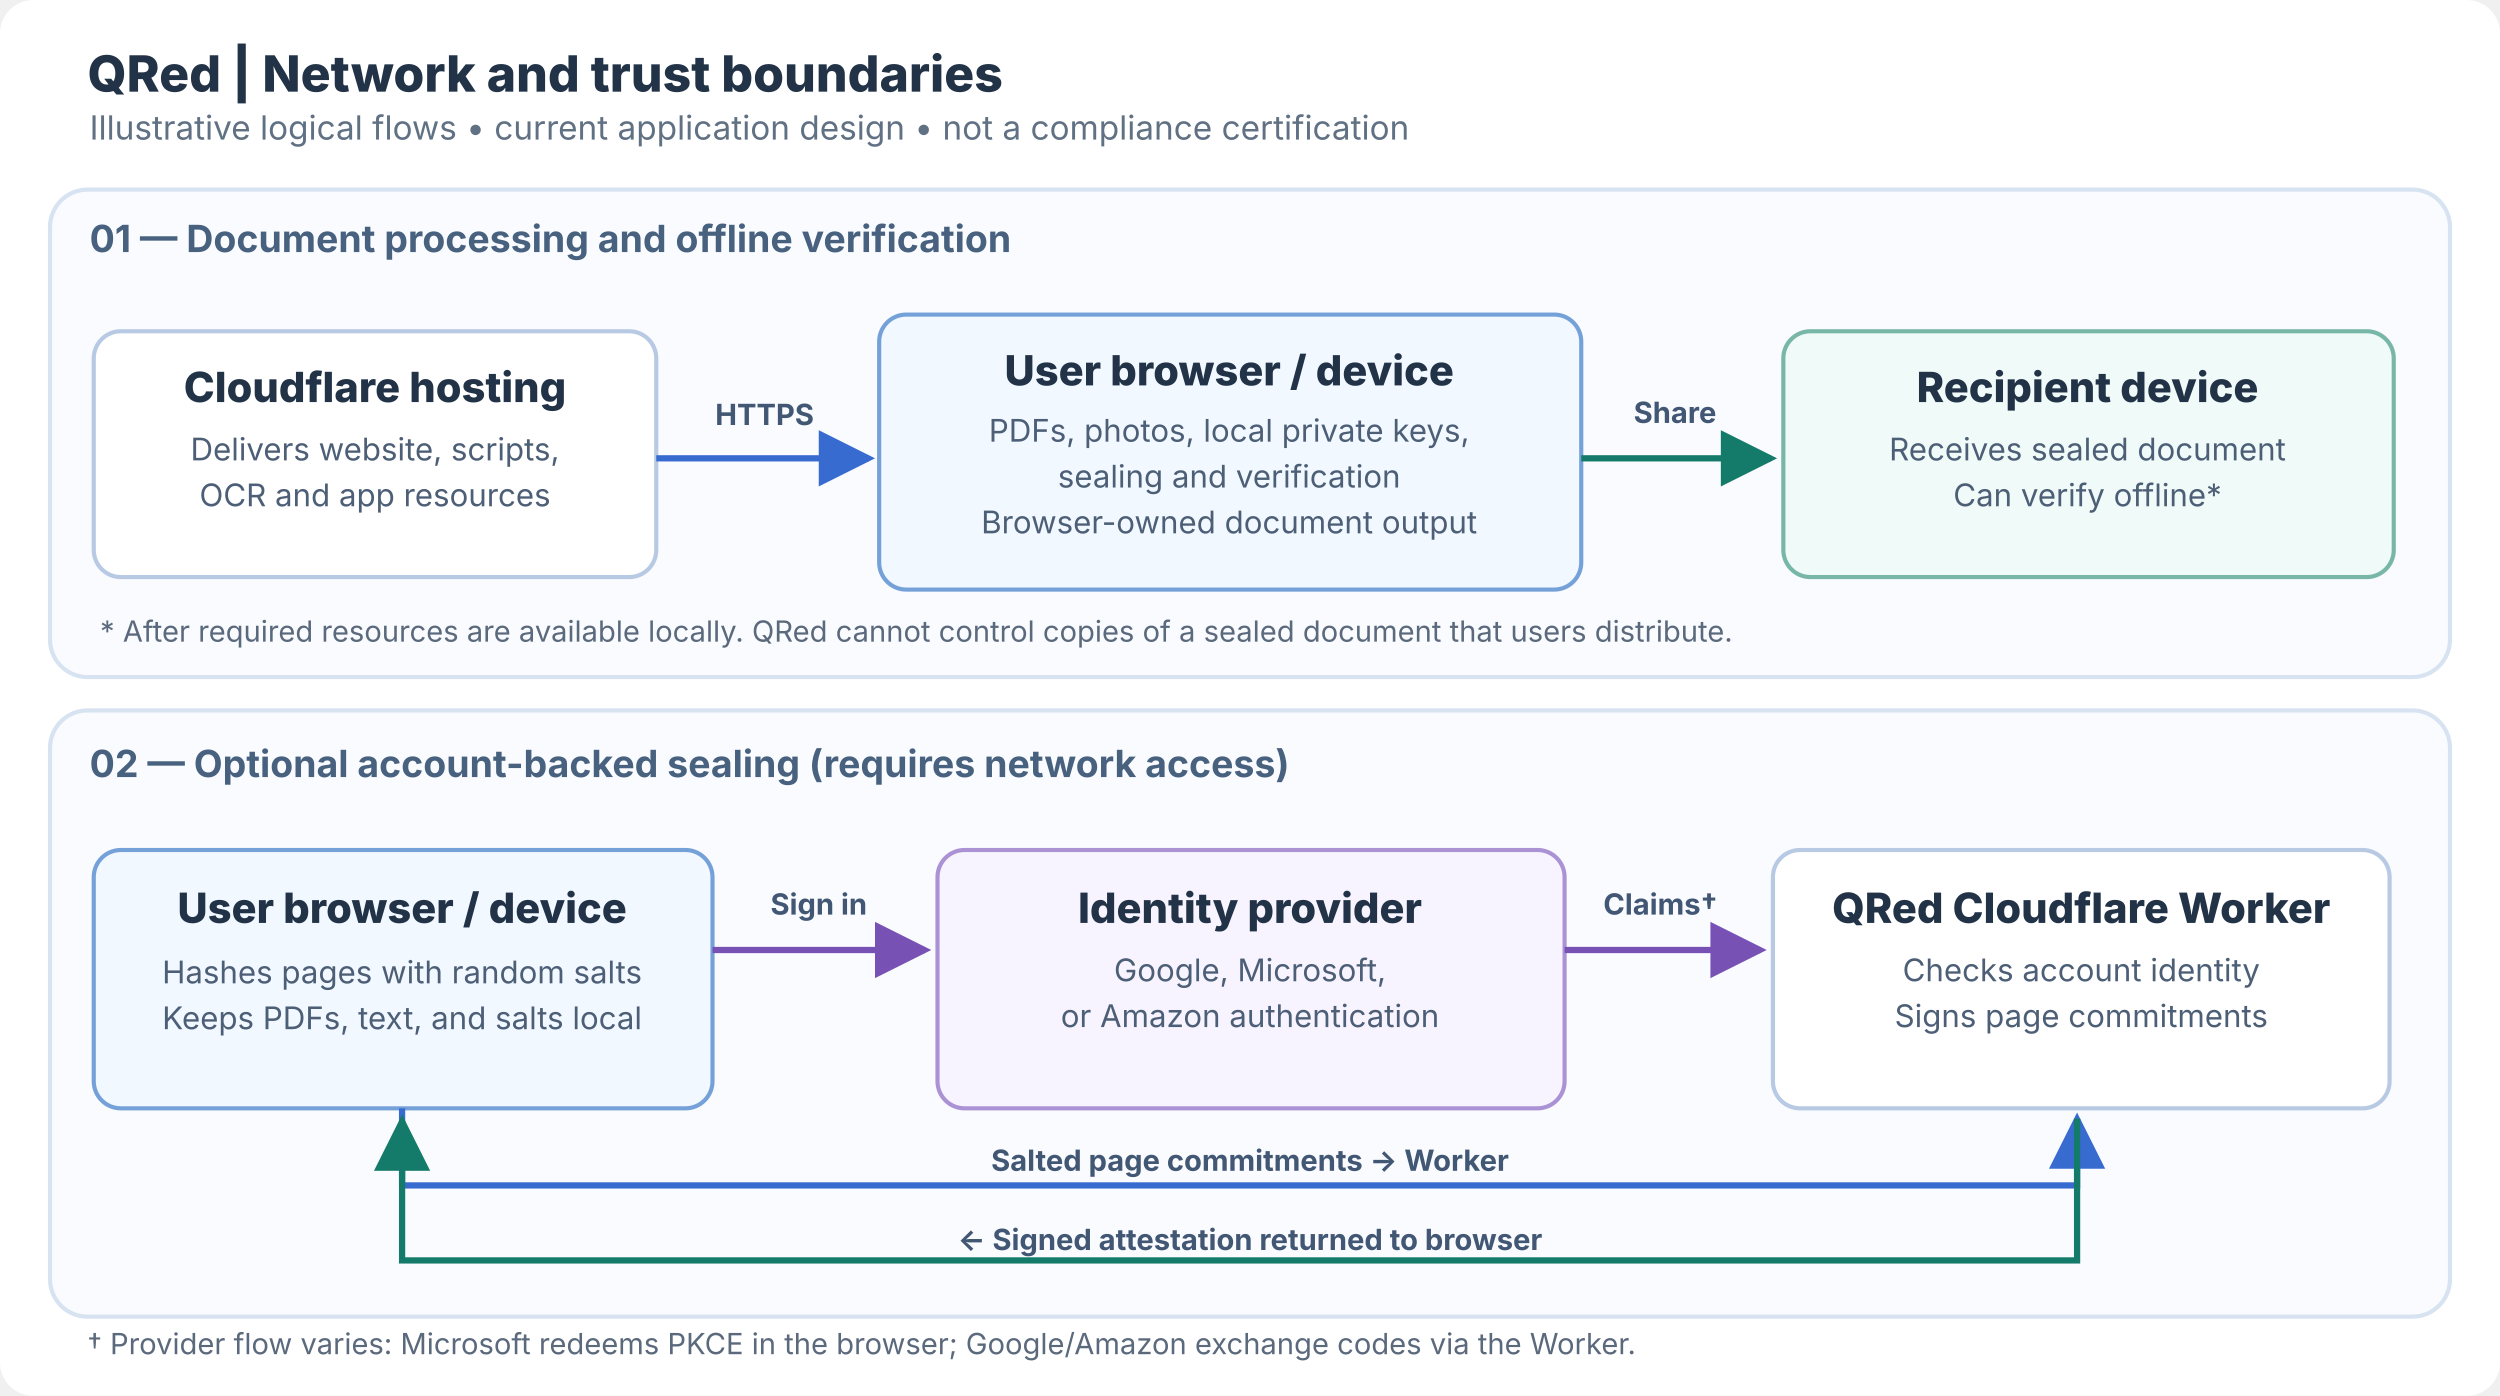
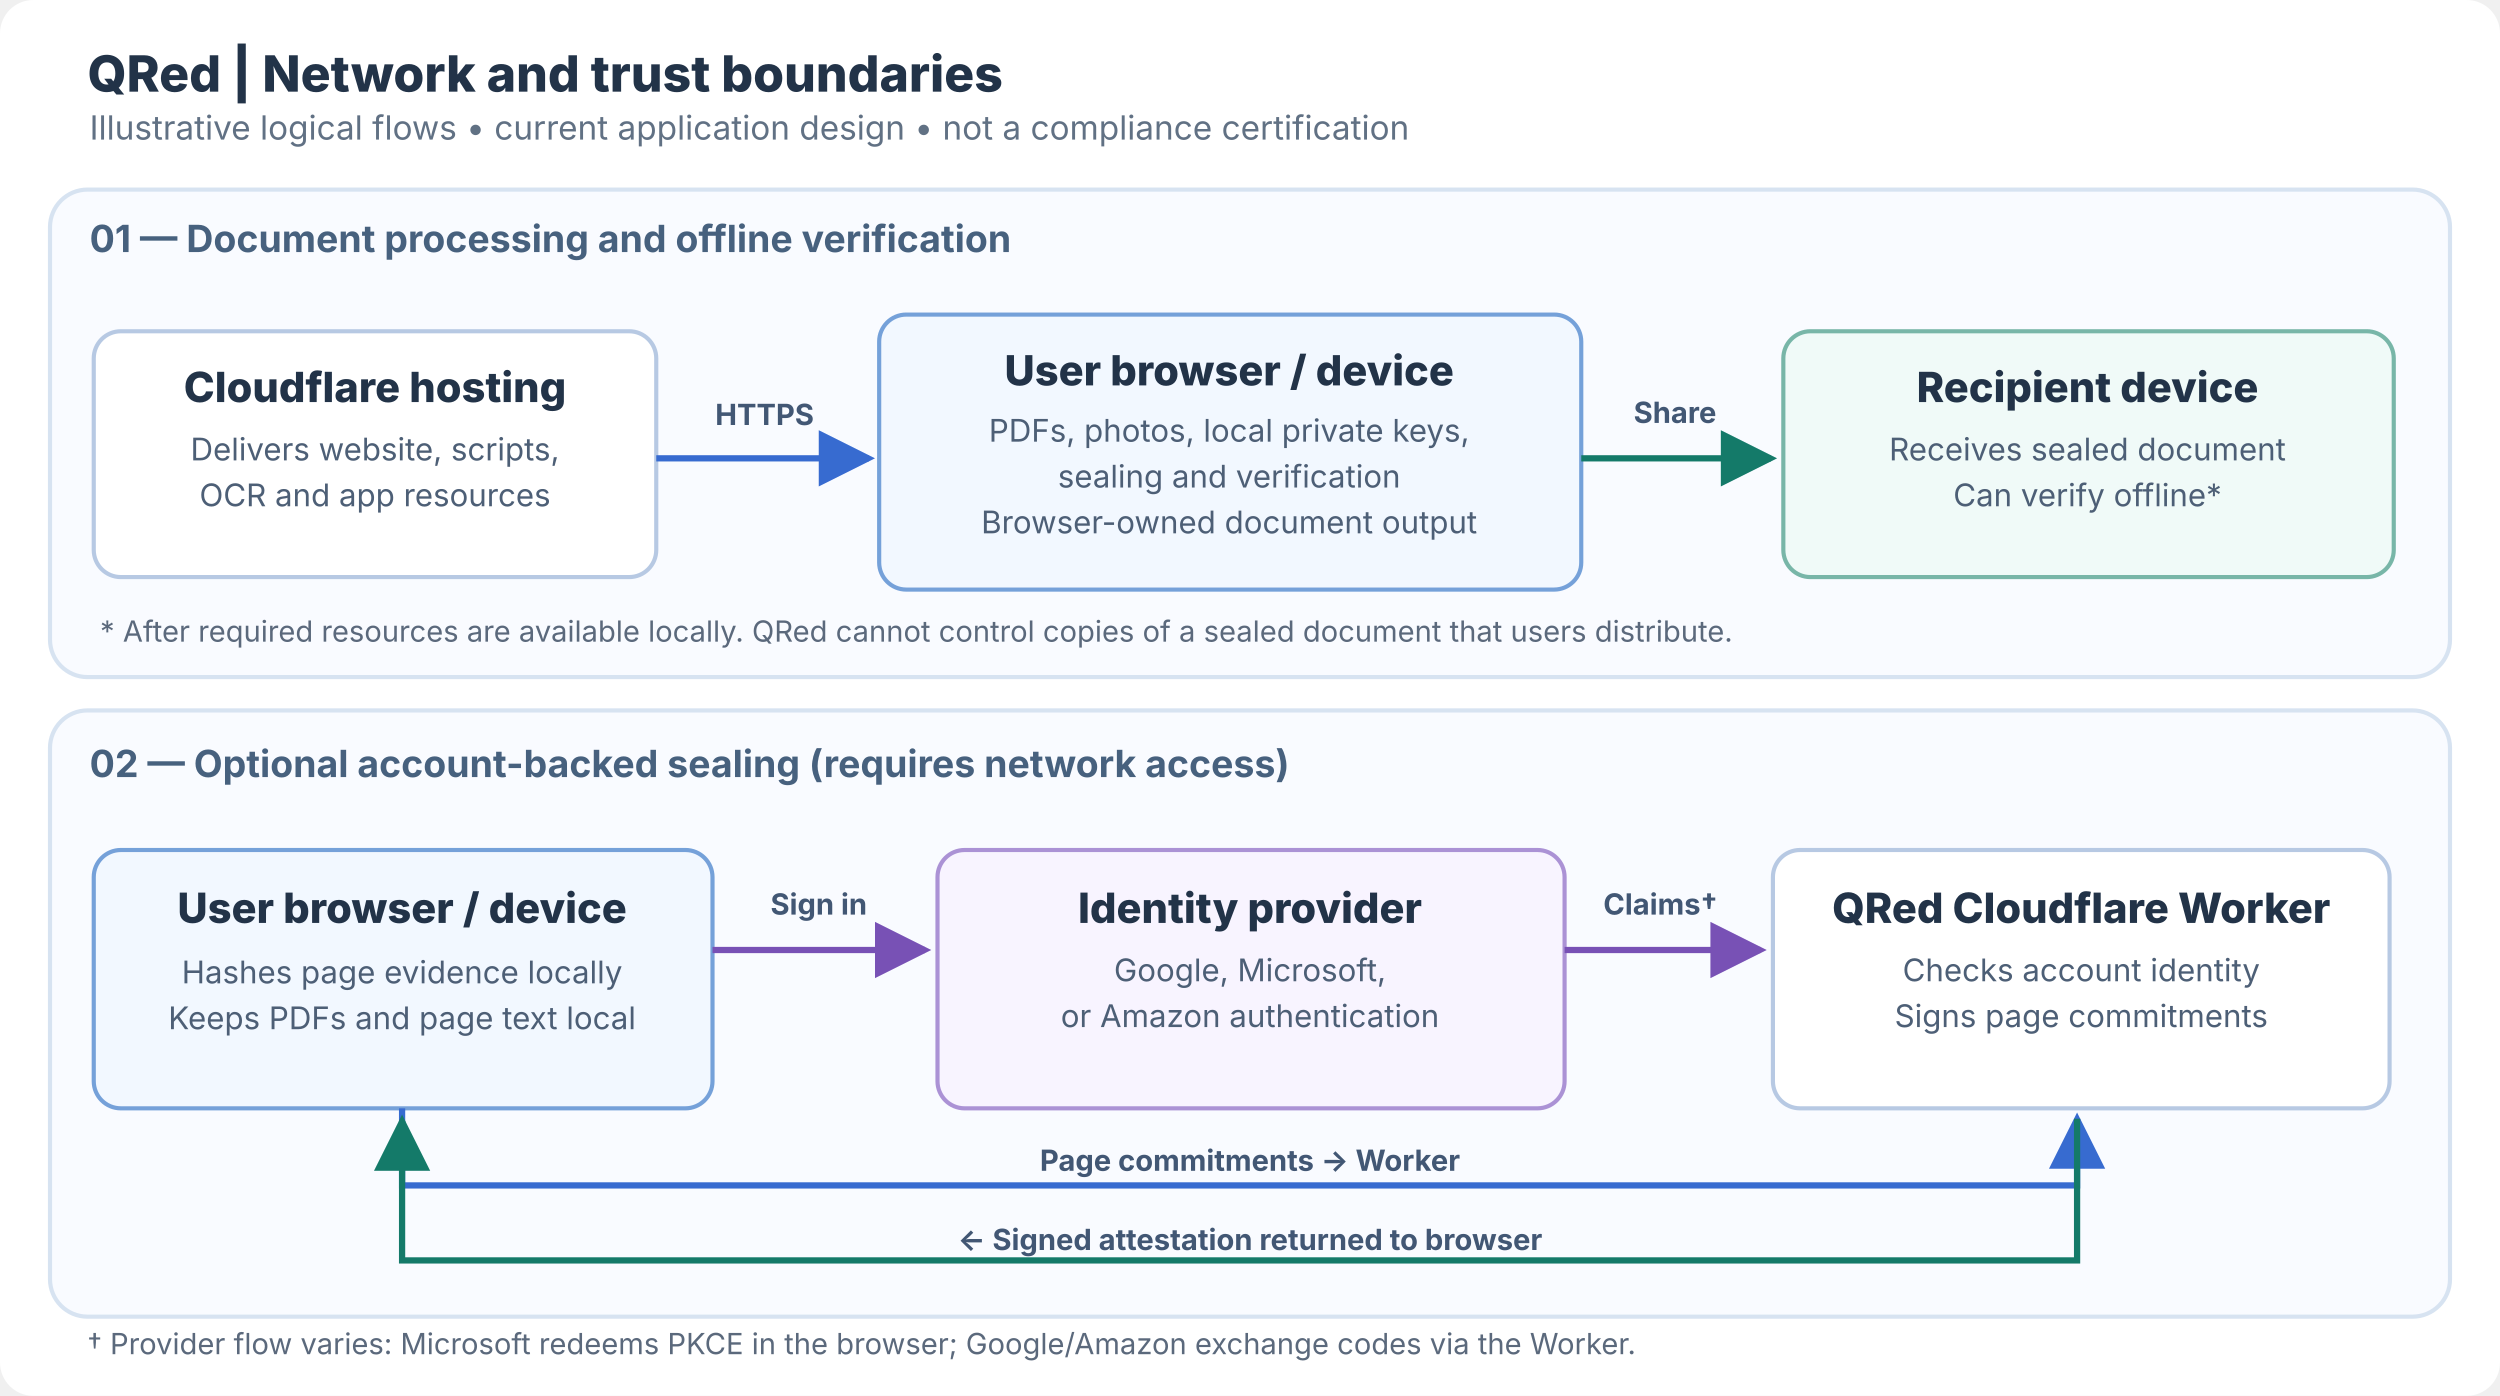
<svg xmlns="http://www.w3.org/2000/svg" viewBox="0 0 1200 670" role="img" aria-labelledby="diagram-title diagram-desc">
  <defs>
    <marker id="arrow-blue" markerWidth="9" markerHeight="9" refX="8" refY="4.5" orient="auto">
      <path d="M0 0 L9 4.5 L0 9 Z" fill="#376bd0" />
    </marker>
    <marker id="arrow-green" markerWidth="9" markerHeight="9" refX="8" refY="4.5" orient="auto">
      <path d="M0 0 L9 4.5 L0 9 Z" fill="#147a69" />
    </marker>
    <marker id="arrow-purple" markerWidth="9" markerHeight="9" refX="8" refY="4.5" orient="auto">
      <path d="M0 0 L9 4.5 L0 9 Z" fill="#7851b5" />
    </marker>
    <style>
  text{font-family:system-ui,-apple-system,"Segoe UI",sans-serif;fill:#223348}
  .heading{font-size:24px;font-weight:800}.subtitle{font-size:16px;fill:#617184}.zone{fill:#f9fbff;stroke:#d7e3f1;stroke-width:2}.zone-title{font-size:18px;font-weight:700;fill:#47617e}
  .box{fill:#fff;stroke:#b7c9e3;stroke-width:2}.box-privacy{fill:#f2f8ff;stroke:#75a1d9;stroke-width:2}
  .box-external{fill:#f8f4ff;stroke:#ab92d5;stroke-width:2}.box-trusted{fill:#f0faf8;stroke:#78b6a8;stroke-width:2}
  .box-title{font-size:20px;font-weight:800}.box-detail{font-size:15px;fill:#4d5f76}.edge{stroke:#376bd0;stroke-width:3;fill:none;marker-end:url(#arrow-blue)}.edge-green{stroke:#147a69;stroke-width:3;fill:none;marker-end:url(#arrow-green)}.edge-purple{stroke:#7851b5;stroke-width:3;fill:none;marker-end:url(#arrow-purple)}
  .edge-label{font-size:14px;font-weight:650;fill:#425774}.caption{font-size:14px;fill:#5b697c}
  </style>
  </defs>
  <rect width="1200" height="670" rx="16" fill="#fff" />
  <text x="42" y="44" class="heading">QRed | Network and trust boundaries</text>
  <text x="43" y="67" class="subtitle">Illustrative logical flows • current application design • not a compliance certification</text>
  <rect class="zone" x="24" y="91" width="1152" height="234" rx="18" />
  <text x="43" y="121" class="zone-title">01 — Document processing and offline verification</text>
  <rect class="box" x="45" y="159" width="270" height="118" rx="13" />
  <text x="180" y="193" text-anchor="middle" class="box-title">Cloudflare hosting</text>
  <text x="180" y="221" text-anchor="middle" class="box-detail">Delivers website, scripts,</text>
  <text x="180" y="243" text-anchor="middle" class="box-detail">OCR and app resources</text>
  <rect class="box-privacy" x="422" y="151" width="337" height="132" rx="13" />
  <text x="590" y="185" text-anchor="middle" class="box-title">User browser / device</text>
  <text x="590" y="212" text-anchor="middle" class="box-detail">PDFs, photos, local private keys,</text>
  <text x="590" y="234" text-anchor="middle" class="box-detail">sealing and verification</text>
  <text x="590" y="256" text-anchor="middle" class="box-detail">Browser-owned document output</text>
  <rect class="box-trusted" x="856" y="159" width="293" height="118" rx="13" />
  <text x="1002" y="193" text-anchor="middle" class="box-title">Recipient device</text>
  <text x="1002" y="221" text-anchor="middle" class="box-detail">Receives sealed document</text>
  <text x="1002" y="243" text-anchor="middle" class="box-detail">Can verify offline*</text>
  <path class="edge" d="M315 220 H417" />
  <text x="367" y="204" text-anchor="middle" class="edge-label">HTTPS</text>
  <path class="edge-green" d="M759 220 H850" />
  <text x="804" y="203" text-anchor="middle" class="edge-label">Share</text>
  <text x="48" y="308" class="caption">* After required resources are available locally. QRed cannot control copies of a sealed document that users distribute.</text>
  <rect class="zone" x="24" y="341" width="1152" height="291" rx="18" />
  <text x="43" y="373" class="zone-title">02 — Optional account-backed sealing (requires network access)</text>
  <rect class="box-privacy" x="45" y="408" width="297" height="124" rx="13" />
  <text x="193" y="443" text-anchor="middle" class="box-title">User browser / device</text>
-   <text x="193" y="472" text-anchor="middle" class="box-detail">Hashes pages with random salts</text>
-   <text x="193" y="494" text-anchor="middle" class="box-detail">Keeps PDFs, text, and salts local</text>
+   <text x="193" y="472" text-anchor="middle" class="box-detail">Hashes page evidence locally</text>
+   <text x="193" y="494" text-anchor="middle" class="box-detail">Keeps PDFs and page text local</text>
  <rect class="box-external" x="450" y="408" width="301" height="124" rx="13" />
  <text x="600" y="443" text-anchor="middle" class="box-title">Identity provider</text>
  <text x="600" y="471" text-anchor="middle" class="box-detail">Google, Microsoft,</text>
  <text x="600" y="493" text-anchor="middle" class="box-detail">or Amazon authentication</text>
  <rect class="box" x="851" y="408" width="296" height="124" rx="13" />
  <text x="999" y="443" text-anchor="middle" class="box-title">QRed Cloudflare Worker</text>
  <text x="999" y="471" text-anchor="middle" class="box-detail">Checks account identity</text>
  <text x="999" y="493" text-anchor="middle" class="box-detail">Signs page commitments</text>
  <path class="edge-purple" d="M342 456 H444" />
  <text x="393" y="439" text-anchor="middle" class="edge-label">Sign in</text>
  <path class="edge-purple" d="M751 456 H845" />
  <text x="797" y="439" text-anchor="middle" class="edge-label">Claims†</text>
  <path class="edge" d="M193 532 V569 H997 V537" />
-   <text x="600" y="562" text-anchor="middle" class="edge-label">Salted page commitments → Worker</text>
+   <text x="600" y="562" text-anchor="middle" class="edge-label">Page commitments → Worker</text>
  <path class="edge-green" d="M997 537 V605 H193 V538" />
  <text x="600" y="600" text-anchor="middle" class="edge-label">← Signed attestation returned to browser</text>
  <text x="42" y="650" class="caption">† Provider flow varies: Microsoft redeems PKCE in the browser; Google/Amazon exchange codes via the Worker.</text>
</svg>
